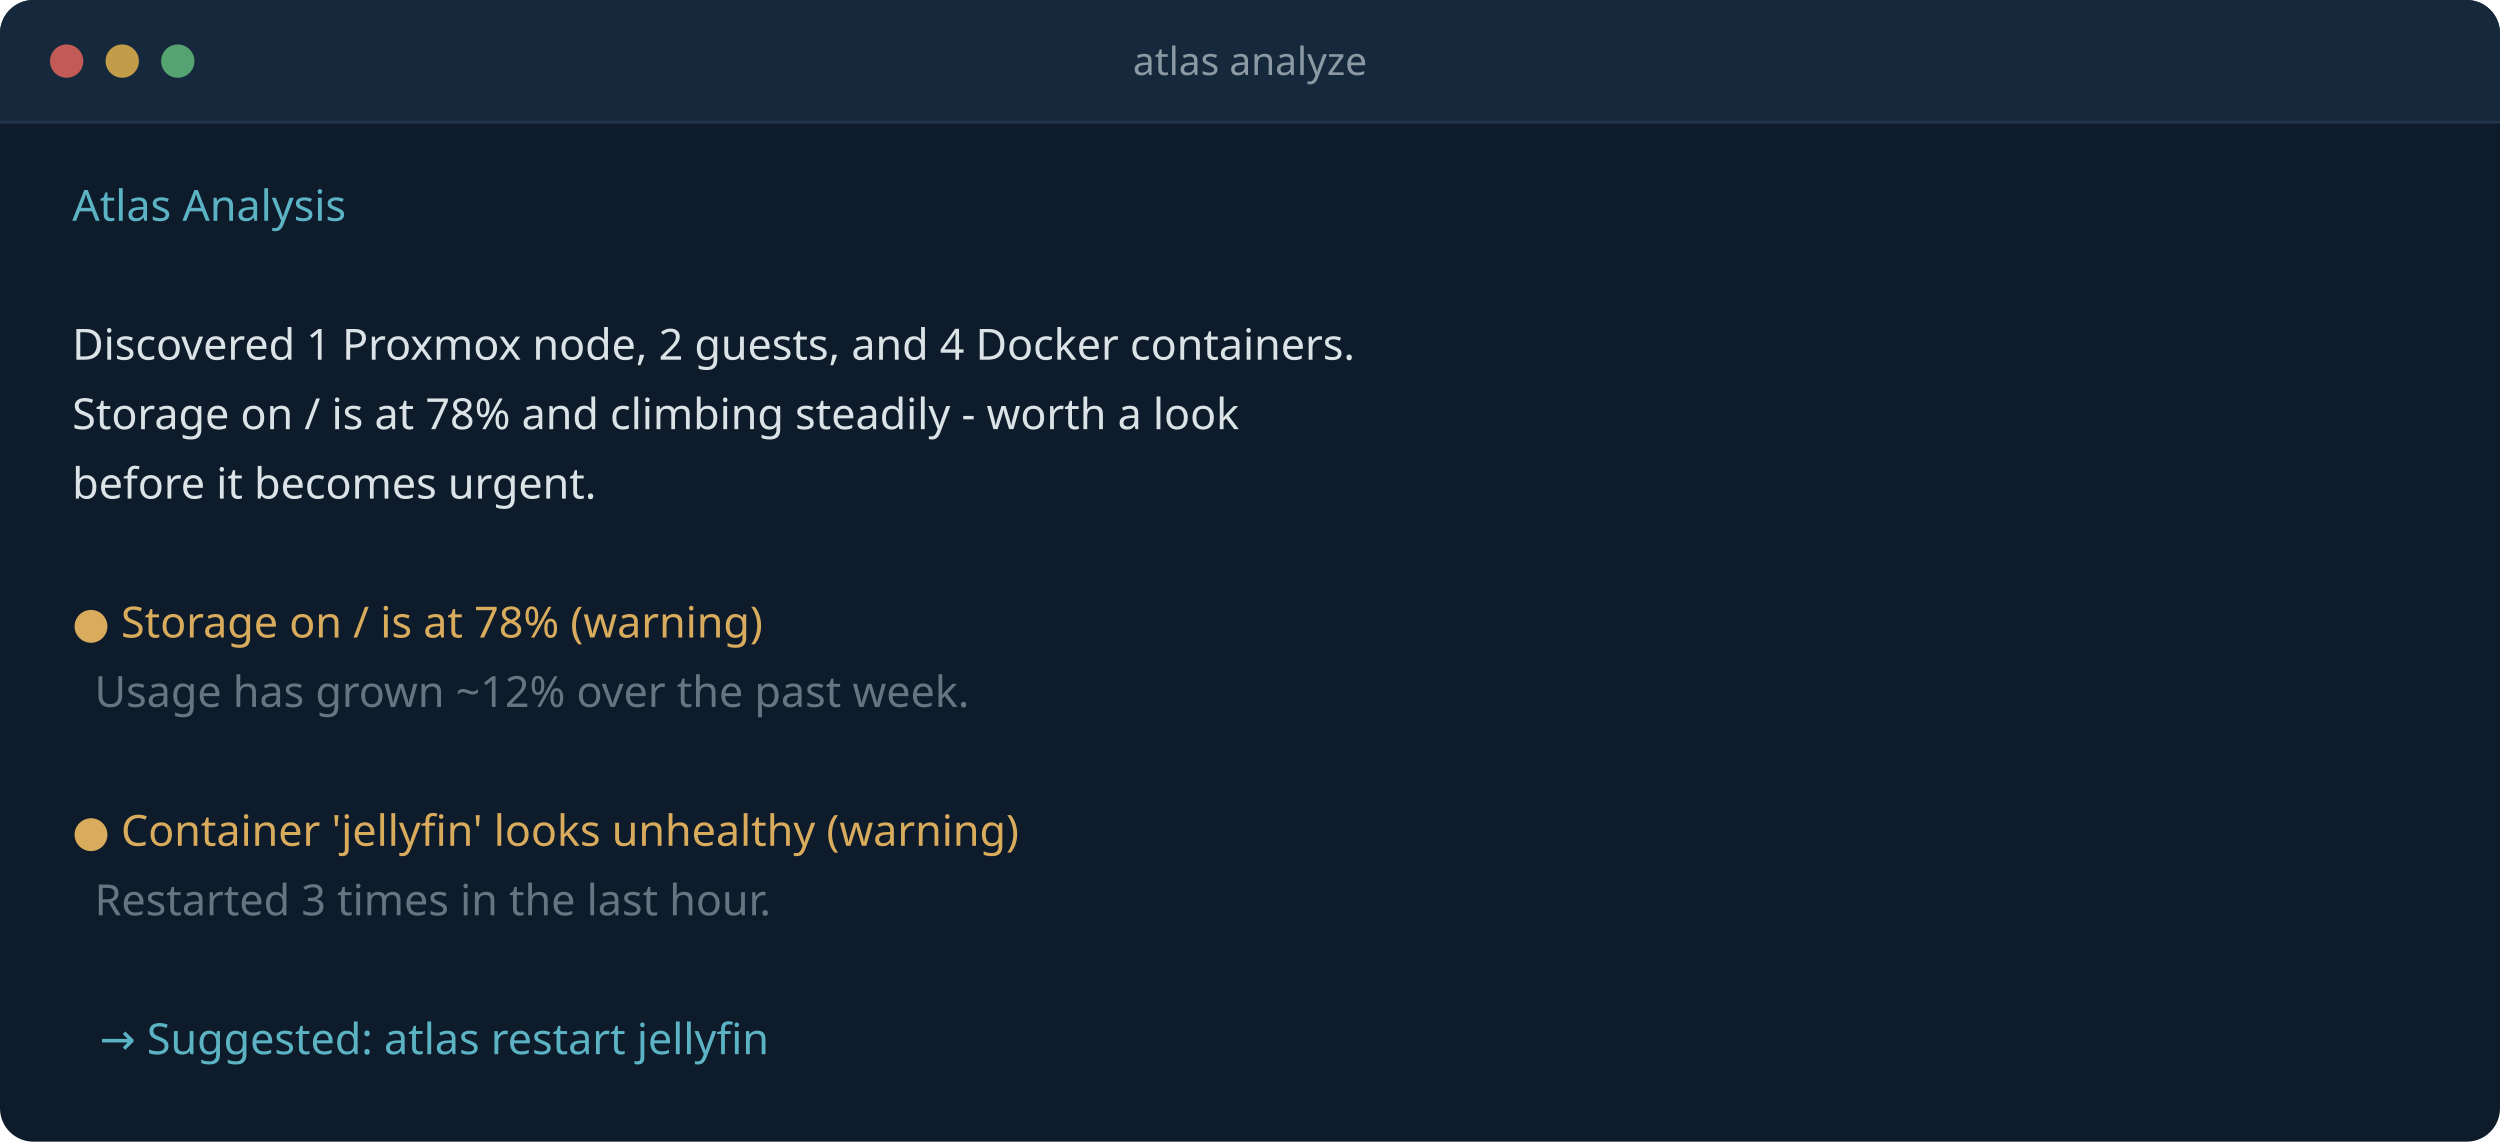
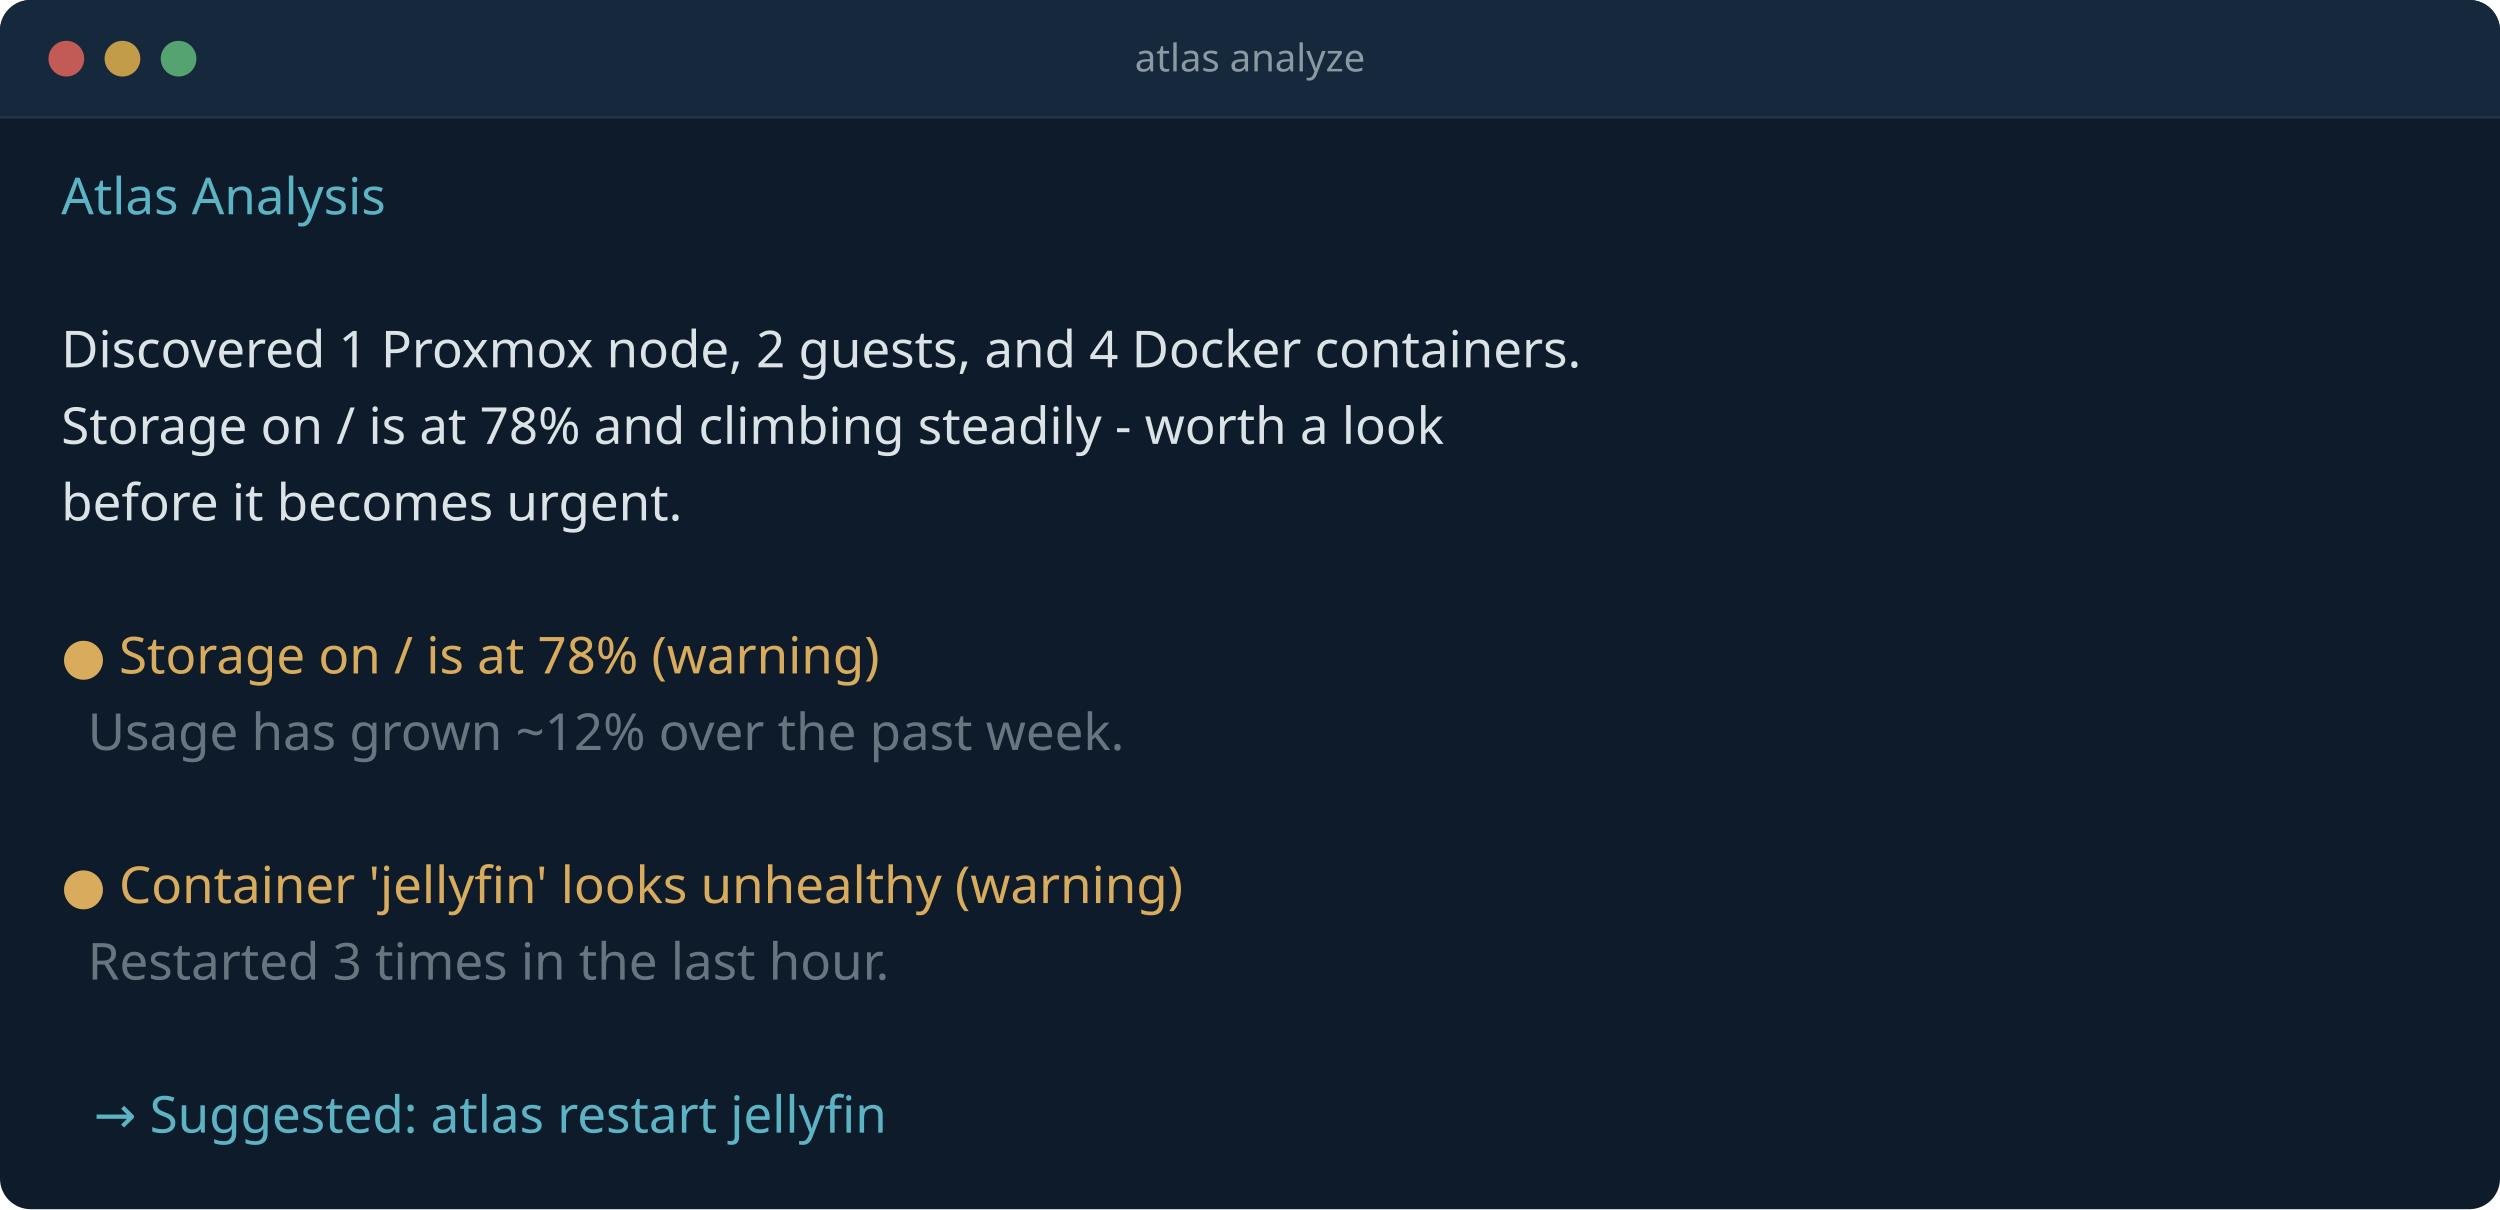
- <svg xmlns="http://www.w3.org/2000/svg" width="900" height="411" viewBox="0 0 900 411">
-   <rect width="900" height="411" rx="12" fill="#0d1b2a" />
-   <path d="M0,12 a12,12 0 0 1 12,-12 h876 a12,12 0 0 1 12,12 v32 h-900 z" fill="#16283b" />
-   <line x1="0" y1="44" x2="900" y2="44" stroke="#233649" stroke-width="1" />
-   <circle cx="24" cy="22.0" r="6" fill="#e0645a" opacity="0.85" />
-   <circle cx="44" cy="22.0" r="6" fill="#e0b04a" opacity="0.85" />
-   <circle cx="64" cy="22.0" r="6" fill="#5fb87a" opacity="0.85" />
-   <text x="450.0" y="27.0" text-anchor="middle" font-family="JetBrains Mono" font-size="14" fill="#8a99a2">atlas analyze</text>
-   <text x="26" y="79.5" font-family="JetBrains Mono" font-size="15.5" fill="#5cb3c4" xml:space="preserve">Atlas Analysis</text>
-   <text x="26" y="129.5" font-family="JetBrains Mono" font-size="15.5" fill="#dbe3e6" xml:space="preserve">Discovered 1 Proxmox node, 2 guests, and 4 Docker containers.</text>
-   <text x="26" y="154.5" font-family="JetBrains Mono" font-size="15.5" fill="#dbe3e6" xml:space="preserve">Storage on / is at 78% and climbing steadily - worth a look</text>
-   <text x="26" y="179.5" font-family="JetBrains Mono" font-size="15.5" fill="#dbe3e6" xml:space="preserve">before it becomes urgent.</text>
-   <text x="26" y="229.5" font-family="JetBrains Mono" font-size="15.5" fill="#d9ab5c" xml:space="preserve">● Storage on / is at 78% (warning)</text>
-   <text x="26" y="254.5" font-family="JetBrains Mono" font-size="15.5" fill="#66757f" xml:space="preserve">  Usage has grown ~12% over the past week.</text>
-   <text x="26" y="304.5" font-family="JetBrains Mono" font-size="15.5" fill="#d9ab5c" xml:space="preserve">● Container 'jellyfin' looks unhealthy (warning)</text>
-   <text x="26" y="329.5" font-family="JetBrains Mono" font-size="15.5" fill="#66757f" xml:space="preserve">  Restarted 3 times in the last hour.</text>
-   <text x="26" y="379.5" font-family="JetBrains Mono" font-size="15.5" fill="#5cb3c4" xml:space="preserve">  → Suggested: atlas restart jellyfin</text>
+ <svg xmlns="http://www.w3.org/2000/svg" width="980" height="474" viewBox="0 0 980 474">
+   <rect width="980" height="474" rx="12" fill="#0d1b2a" />
+   <path d="M0,12 a12,12 0 0 1 12,-12 h956 a12,12 0 0 1 12,12 v34 h-980 z" fill="#16283b" />
+   <line x1="0" y1="46" x2="980" y2="46" stroke="#233649" stroke-width="1" />
+   <circle cx="26" cy="23.0" r="7" fill="#e0645a" opacity="0.85" />
+   <circle cx="48" cy="23.0" r="7" fill="#e0b04a" opacity="0.85" />
+   <circle cx="70" cy="23.0" r="7" fill="#5fb87a" opacity="0.85" />
+   <text x="490.0" y="28.0" text-anchor="middle" font-family="JetBrains Mono" font-size="15" fill="#8a99a2">atlas analyze</text>
+   <text x="24" y="84" font-family="JetBrains Mono" font-size="20" fill="#5cb3c4" xml:space="preserve">Atlas Analysis</text>
+   <text x="24" y="144" font-family="JetBrains Mono" font-size="20" fill="#dbe3e6" xml:space="preserve">Discovered 1 Proxmox node, 2 guests, and 4 Docker containers.</text>
+   <text x="24" y="174" font-family="JetBrains Mono" font-size="20" fill="#dbe3e6" xml:space="preserve">Storage on / is at 78% and climbing steadily - worth a look</text>
+   <text x="24" y="204" font-family="JetBrains Mono" font-size="20" fill="#dbe3e6" xml:space="preserve">before it becomes urgent.</text>
+   <text x="24" y="264" font-family="JetBrains Mono" font-size="20" fill="#d9ab5c" xml:space="preserve">● Storage on / is at 78% (warning)</text>
+   <text x="24" y="294" font-family="JetBrains Mono" font-size="20" fill="#66757f" xml:space="preserve">  Usage has grown ~12% over the past week.</text>
+   <text x="24" y="354" font-family="JetBrains Mono" font-size="20" fill="#d9ab5c" xml:space="preserve">● Container 'jellyfin' looks unhealthy (warning)</text>
+   <text x="24" y="384" font-family="JetBrains Mono" font-size="20" fill="#66757f" xml:space="preserve">  Restarted 3 times in the last hour.</text>
+   <text x="24" y="444" font-family="JetBrains Mono" font-size="20" fill="#5cb3c4" xml:space="preserve">  → Suggested: atlas restart jellyfin</text>
</svg>
